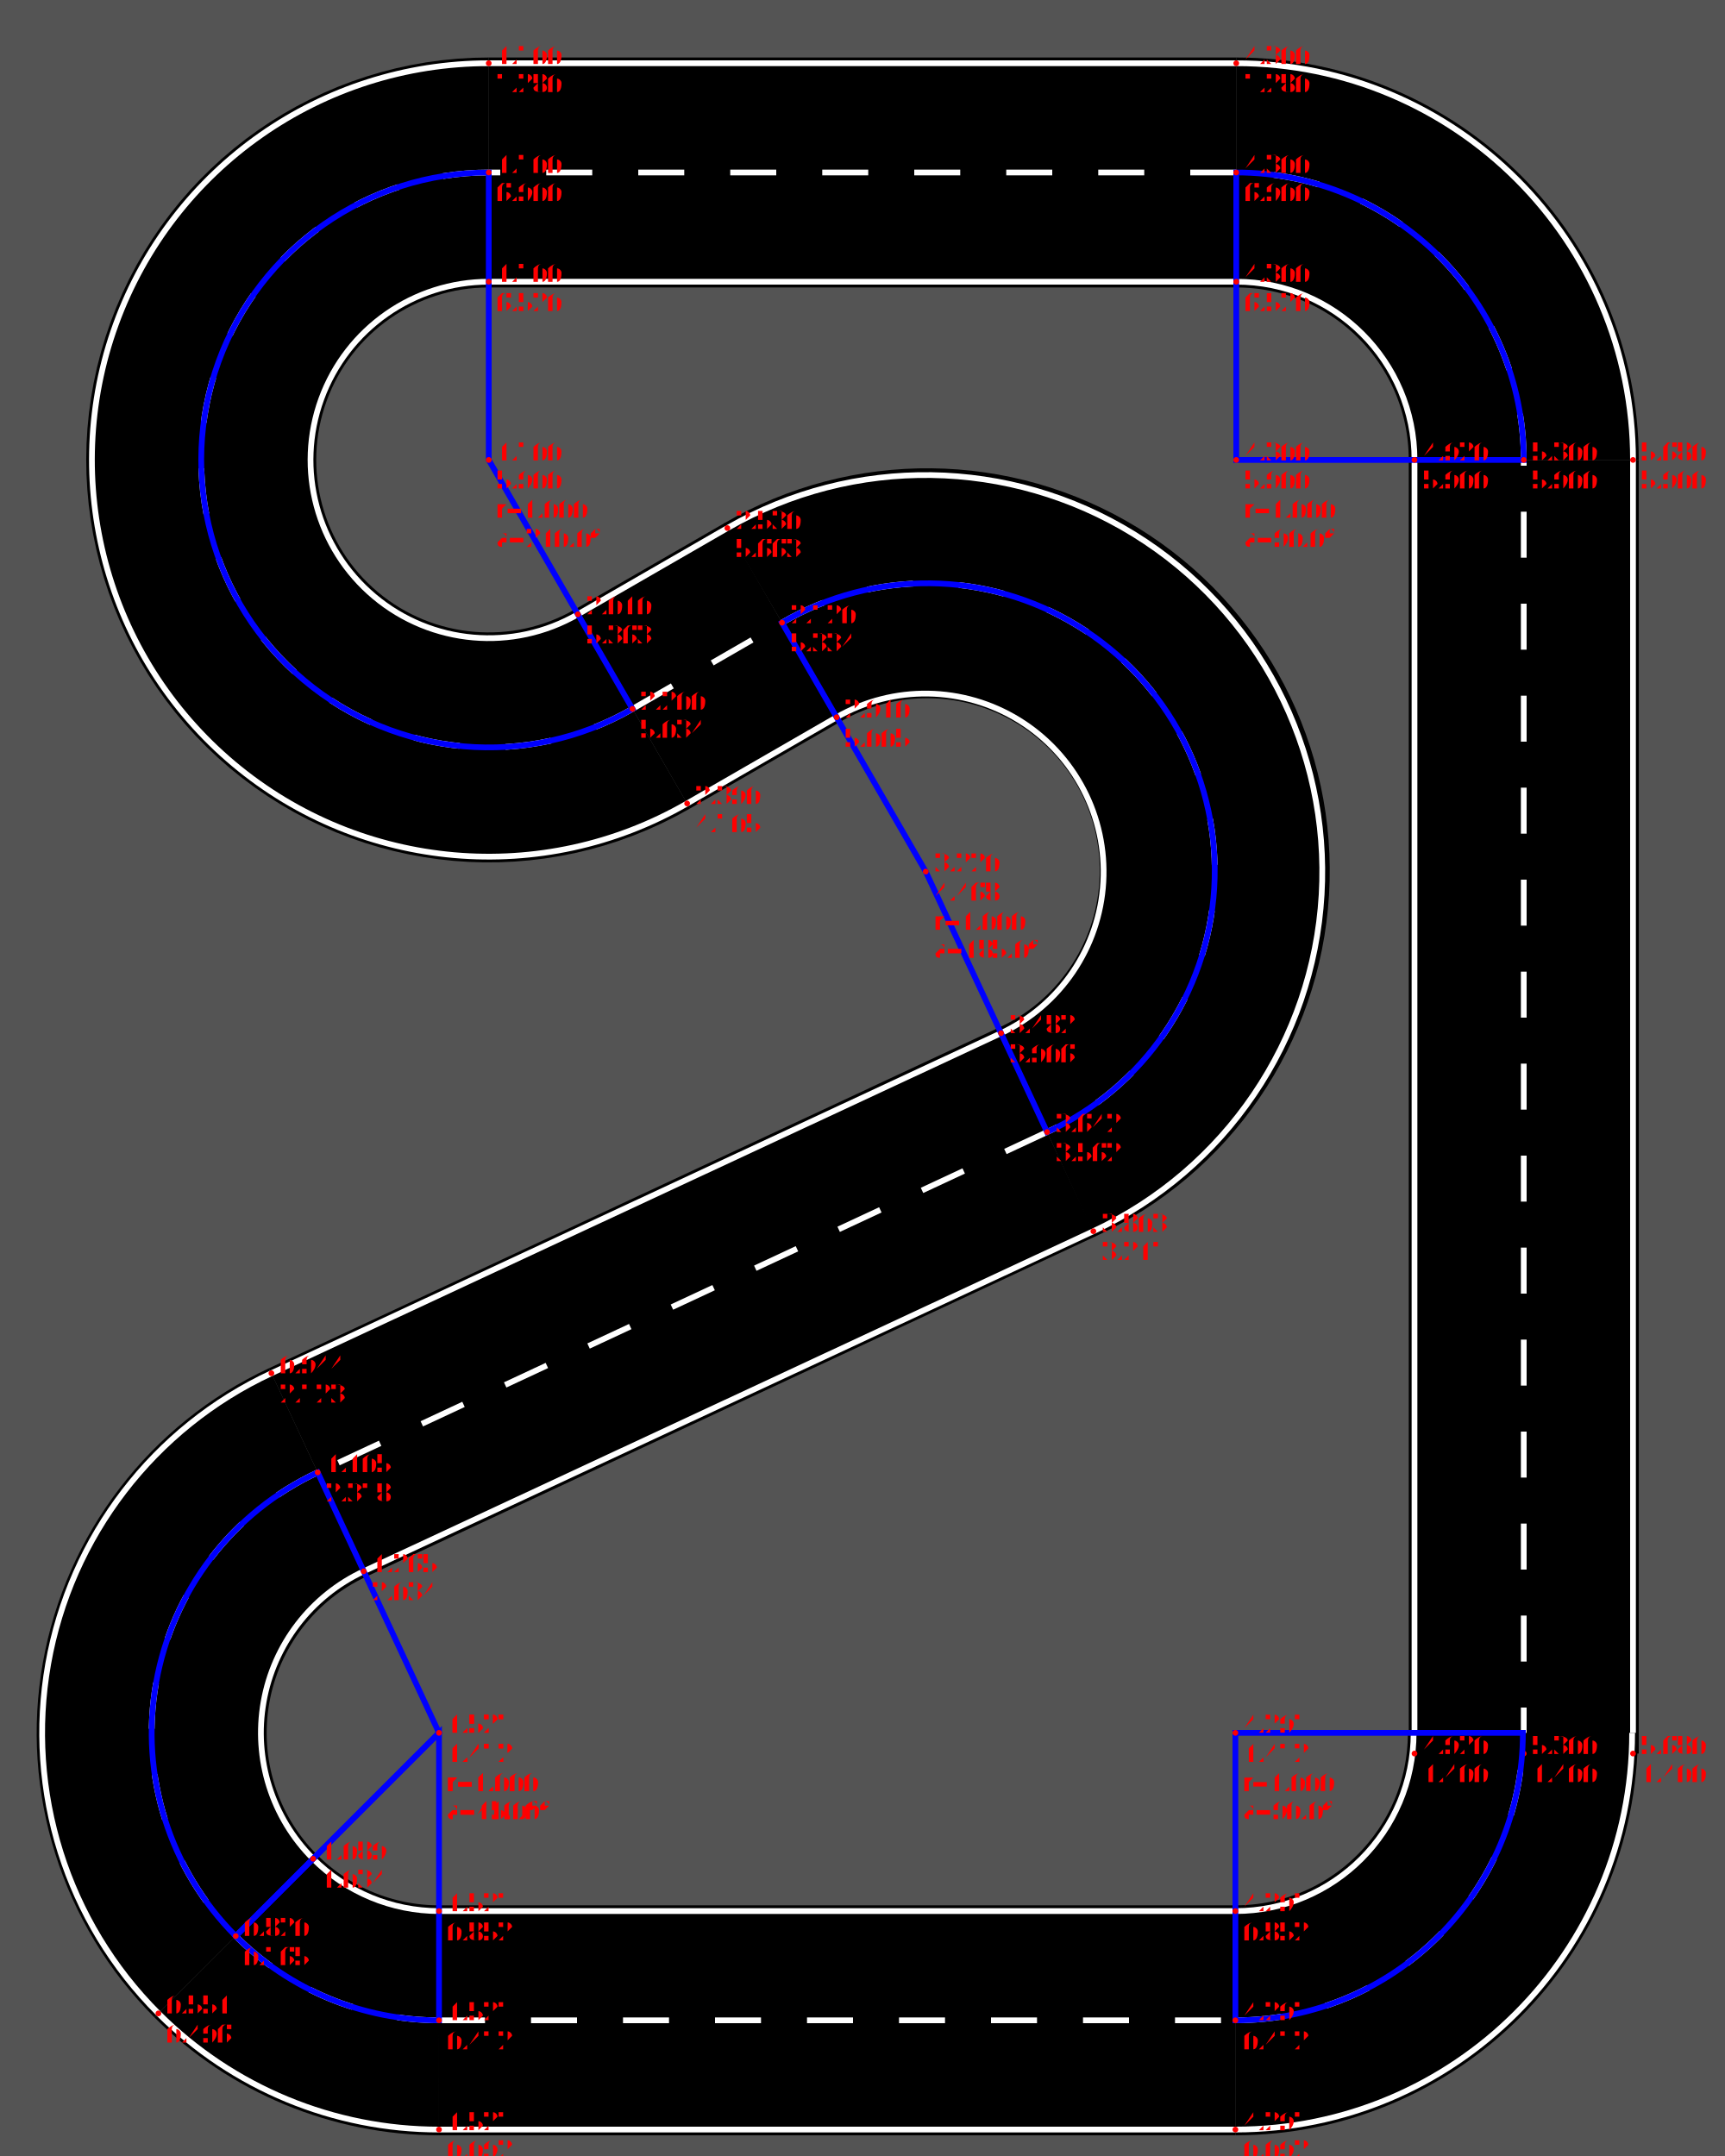
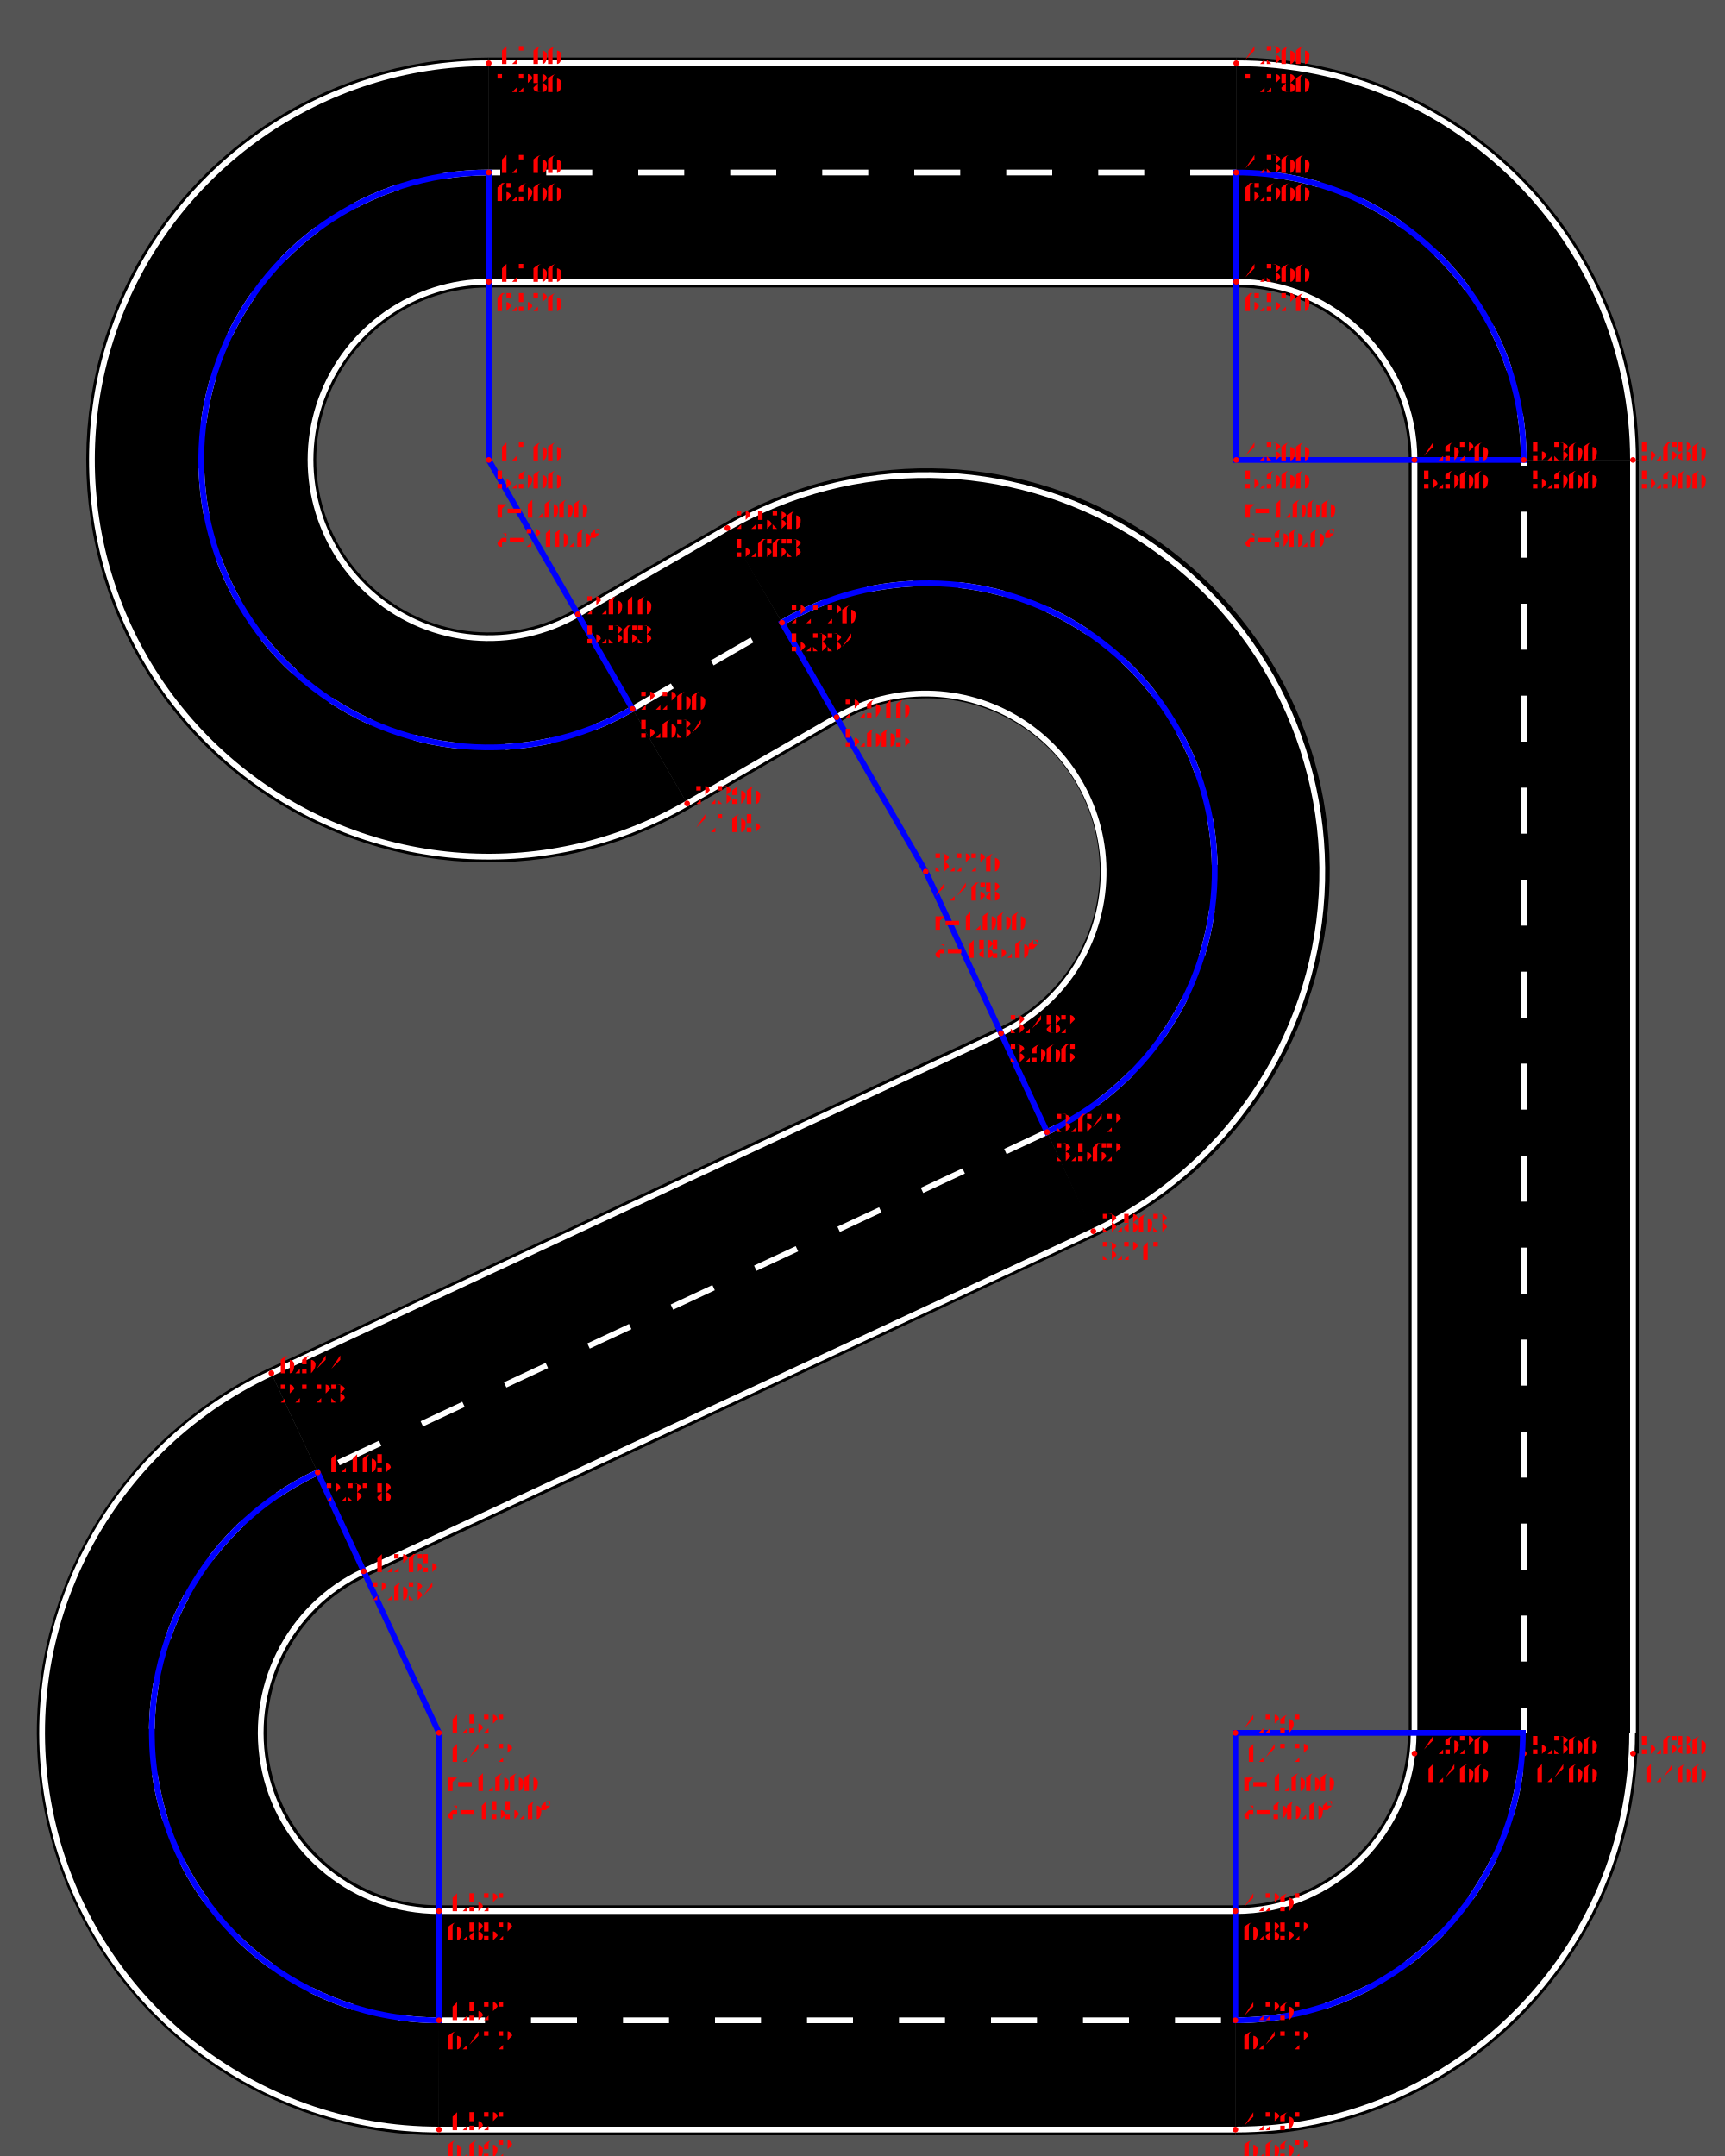
<svg xmlns="http://www.w3.org/2000/svg" width="6000.0" height="7500.0" viewBox="0.0 0.0 6.0 7.5" displayInline="False">
  <defs>
</defs>
  <rect x="0" y="0" width="6.0" height="7.5" fill="#545454" fill-opacity="1.0" />
  <path d="M5.3,6.1 L5.3,1.6" fill="none" stroke="#000000" stroke-width="0.8" />
  <path d="M5.3,6.1 L5.3,1.6" fill="none" stroke="#ffffff" stroke-width="0.02" style="stroke-miterlimit:4;stroke-dasharray:0.16,0.16;stroke-dashoffset:0" />
  <path d="M5.68,6.1 L5.68,1.6" fill="none" stroke="#ffffff" stroke-width="0.02" />
  <path d="M4.92,6.1 L4.92,1.6" fill="none" stroke="#ffffff" stroke-width="0.02" />
  <path d="M5.3,1.6 A1.0,1.0,0,0,0,4.3,0.6" fill="none" stroke="#000000" stroke-width="0.8" />
  <path d="M4.92,1.6 A0.62,0.62,0,0,0,4.3,0.98" fill="none" stroke="#ffffff" stroke-width="0.02" />
  <path d="M5.68,1.6 A1.38,1.38,0,0,0,4.3,0.22" fill="none" stroke="#ffffff" stroke-width="0.02" />
  <path d="M5.3,1.6 A1.0,1.0,0,0,0,4.3,0.6" fill="none" stroke="#ffffff" stroke-width="0.02" style="stroke-miterlimit:4;stroke-dasharray:0.16,0.16;stroke-dashoffset:0" />
  <path d="M4.3,0.6 L1.7,0.6" fill="none" stroke="#000000" stroke-width="0.8" />
  <path d="M4.3,0.6 L1.7,0.6" fill="none" stroke="#ffffff" stroke-width="0.02" style="stroke-miterlimit:4;stroke-dasharray:0.16,0.16;stroke-dashoffset:0" />
  <path d="M4.3,0.22 L1.7,0.22" fill="none" stroke="#ffffff" stroke-width="0.02" />
  <path d="M4.3,0.98 L1.7,0.98" fill="none" stroke="#ffffff" stroke-width="0.02" />
  <path d="M1.7,0.6 A1.0,1.0,0,1,0,2.2,2.466" fill="none" stroke="#000000" stroke-width="0.8" />
  <path d="M1.7,0.98 A0.62,0.62,0,1,0,2.01,2.137" fill="none" stroke="#ffffff" stroke-width="0.02" />
  <path d="M1.7,0.22 A1.38,1.38,0,1,0,2.39,2.795" fill="none" stroke="#ffffff" stroke-width="0.02" />
  <path d="M1.7,0.6 A1.0,1.0,0,1,0,2.2,2.466" fill="none" stroke="#ffffff" stroke-width="0.02" style="stroke-miterlimit:4;stroke-dasharray:0.16,0.16;stroke-dashoffset:0" />
  <path d="M2.2,2.466 L2.72,2.166" fill="none" stroke="#000000" stroke-width="0.8" />
  <path d="M2.2,2.466 L2.72,2.166" fill="none" stroke="#ffffff" stroke-width="0.02" style="stroke-miterlimit:4;stroke-dasharray:0.16,0.16;stroke-dashoffset:0" />
  <path d="M2.39,2.795 L2.91,2.495" fill="none" stroke="#ffffff" stroke-width="0.02" />
  <path d="M2.01,2.137 L2.53,1.837" fill="none" stroke="#ffffff" stroke-width="0.02" />
  <path d="M2.72,2.166 A1.0,1.0,0,1,1,3.642,3.938" fill="none" stroke="#000000" stroke-width="0.8" />
  <path d="M2.91,2.495 A0.62,0.62,0,1,1,3.482,3.594" fill="none" stroke="#ffffff" stroke-width="0.02" />
  <path d="M2.53,1.837 A1.38,1.38,0,1,1,3.803,4.283" fill="none" stroke="#ffffff" stroke-width="0.02" />
  <path d="M2.72,2.166 A1.0,1.0,0,1,1,3.642,3.938" fill="none" stroke="#ffffff" stroke-width="0.02" style="stroke-miterlimit:4;stroke-dasharray:0.16,0.16;stroke-dashoffset:0" />
  <path d="M3.642,3.938 L1.105,5.122" fill="none" stroke="#000000" stroke-width="0.8" />
  <path d="M3.642,3.938 L1.105,5.122" fill="none" stroke="#ffffff" stroke-width="0.02" style="stroke-miterlimit:4;stroke-dasharray:0.16,0.16;stroke-dashoffset:0" />
  <path d="M3.482,3.594 L0.944,4.777" fill="none" stroke="#ffffff" stroke-width="0.02" />
  <path d="M3.803,4.283 L1.265,5.466" fill="none" stroke="#ffffff" stroke-width="0.02" />
-   <path d="M1.105,5.122 A1.0,1.0,0,0,0,0.82,6.735" fill="none" stroke="#000000" stroke-width="0.8" />
-   <path d="M1.265,5.466 A0.62,0.62,0,0,0,1.089,6.466" fill="none" stroke="#ffffff" stroke-width="0.02" />
-   <path d="M0.944,4.777 A1.38,1.38,0,0,0,0.551,7.004" fill="none" stroke="#ffffff" stroke-width="0.02" />
-   <path d="M1.105,5.122 A1.0,1.0,0,0,0,0.82,6.735" fill="none" stroke="#ffffff" stroke-width="0.02" style="stroke-miterlimit:4;stroke-dasharray:0.16,0.16;stroke-dashoffset:0" />
-   <path d="M0.82,6.735 A1.0,1.0,0,0,0,1.527,7.028" fill="none" stroke="#000000" stroke-width="0.8" />
-   <path d="M1.089,6.466 A0.62,0.62,0,0,0,1.527,6.648" fill="none" stroke="#ffffff" stroke-width="0.02" />
-   <path d="M0.551,7.004 A1.38,1.38,0,0,0,1.527,7.408" fill="none" stroke="#ffffff" stroke-width="0.02" />
-   <path d="M0.82,6.735 A1.0,1.0,0,0,0,1.527,7.028" fill="none" stroke="#ffffff" stroke-width="0.02" style="stroke-miterlimit:4;stroke-dasharray:0.16,0.16;stroke-dashoffset:0" />
+   <path d="M1.105,5.122 A1.0,1.0,0,0,0,1.527,7.028" fill="none" stroke="#000000" stroke-width="0.8" />
+   <path d="M1.265,5.466 A0.62,0.62,0,0,0,1.527,6.648" fill="none" stroke="#ffffff" stroke-width="0.02" />
+   <path d="M0.944,4.777 A1.38,1.38,0,0,0,1.527,7.408" fill="none" stroke="#ffffff" stroke-width="0.02" />
+   <path d="M1.105,5.122 A1.0,1.0,0,0,0,1.527,7.028" fill="none" stroke="#ffffff" stroke-width="0.02" style="stroke-miterlimit:4;stroke-dasharray:0.16,0.16;stroke-dashoffset:0" />
  <path d="M1.527,7.028 L4.297,7.028" fill="none" stroke="#000000" stroke-width="0.8" />
  <path d="M1.527,7.028 L4.297,7.028" fill="none" stroke="#ffffff" stroke-width="0.02" style="stroke-miterlimit:4;stroke-dasharray:0.16,0.16;stroke-dashoffset:0" />
  <path d="M1.527,7.408 L4.297,7.408" fill="none" stroke="#ffffff" stroke-width="0.02" />
  <path d="M1.527,6.648 L4.297,6.648" fill="none" stroke="#ffffff" stroke-width="0.02" />
  <path d="M4.297,7.028 A1.0,1.0,0,0,0,5.297,6.028" fill="none" stroke="#000000" stroke-width="0.8" />
  <path d="M4.297,6.648 A0.62,0.62,0,0,0,4.917,6.028" fill="none" stroke="#ffffff" stroke-width="0.02" />
  <path d="M4.297,7.408 A1.38,1.38,0,0,0,5.677,6.028" fill="none" stroke="#ffffff" stroke-width="0.02" />
  <path d="M4.297,7.028 A1.0,1.0,0,0,0,5.297,6.028" fill="none" stroke="#ffffff" stroke-width="0.02" style="stroke-miterlimit:4;stroke-dasharray:0.16,0.16;stroke-dashoffset:0" />
  <circle cx="5.3" cy="6.1" r="0.01" fill="red" stroke-width="0" stroke="#000000" />
  <text x="5.332" y="6.1" font-size="0.1" fill="red">
    <tspan x="5.332" dy="0em">5.300</tspan>
    <tspan x="5.332" dy="1em">1.400</tspan>
  </text>
  <circle cx="5.68" cy="6.1" r="0.01" fill="red" stroke-width="0" stroke="#000000" />
  <text x="5.712" y="6.1" font-size="0.1" fill="red">
    <tspan x="5.712" dy="0em">5.680</tspan>
    <tspan x="5.712" dy="1em">1.400</tspan>
  </text>
  <circle cx="4.92" cy="6.1" r="0.01" fill="red" stroke-width="0" stroke="#000000" />
  <text x="4.952" y="6.1" font-size="0.1" fill="red">
    <tspan x="4.952" dy="0em">4.920</tspan>
    <tspan x="4.952" dy="1em">1.400</tspan>
  </text>
  <path d="M5.3,1.6 A1.0,1.0,0,0,0,4.3,0.6 L4.3,1.6 A0,0,0,0,0,4.3,1.6 Z" fill="none" stroke="blue" stroke-width="0.02" />
  <circle cx="4.3" cy="1.6" r="0.01" fill="red" stroke-width="0" stroke="#000000" />
  <text x="4.332" y="1.6" font-size="0.1" fill="red">
    <tspan x="4.332" dy="0em">4.300</tspan>
    <tspan x="4.332" dy="1em">5.900</tspan>
    <tspan x="4.332" dy="1em">r=1.000</tspan>
    <tspan x="4.332" dy="1em">a=90.0°</tspan>
  </text>
  <circle cx="5.3" cy="1.6" r="0.01" fill="red" stroke-width="0" stroke="#000000" />
  <text x="5.332" y="1.6" font-size="0.1" fill="red">
    <tspan x="5.332" dy="0em">5.300</tspan>
    <tspan x="5.332" dy="1em">5.900</tspan>
  </text>
  <circle cx="5.68" cy="1.6" r="0.01" fill="red" stroke-width="0" stroke="#000000" />
  <text x="5.712" y="1.6" font-size="0.1" fill="red">
    <tspan x="5.712" dy="0em">5.680</tspan>
    <tspan x="5.712" dy="1em">5.900</tspan>
  </text>
  <circle cx="4.92" cy="1.6" r="0.01" fill="red" stroke-width="0" stroke="#000000" />
  <text x="4.952" y="1.6" font-size="0.1" fill="red">
    <tspan x="4.952" dy="0em">4.920</tspan>
    <tspan x="4.952" dy="1em">5.900</tspan>
  </text>
  <circle cx="4.3" cy="0.6" r="0.01" fill="red" stroke-width="0" stroke="#000000" />
  <text x="4.332" y="0.6" font-size="0.1" fill="red">
    <tspan x="4.332" dy="0em">4.300</tspan>
    <tspan x="4.332" dy="1em">6.900</tspan>
  </text>
  <circle cx="4.3" cy="0.22" r="0.01" fill="red" stroke-width="0" stroke="#000000" />
  <text x="4.332" y="0.22" font-size="0.1" fill="red">
    <tspan x="4.332" dy="0em">4.300</tspan>
    <tspan x="4.332" dy="1em">7.280</tspan>
  </text>
  <circle cx="4.3" cy="0.98" r="0.01" fill="red" stroke-width="0" stroke="#000000" />
  <text x="4.332" y="0.98" font-size="0.1" fill="red">
    <tspan x="4.332" dy="0em">4.300</tspan>
    <tspan x="4.332" dy="1em">6.520</tspan>
  </text>
  <path d="M1.7,0.6 A1.0,1.0,0,1,0,2.2,2.466 L1.7,1.6 A0,0,0,1,0,1.7,1.6 Z" fill="none" stroke="blue" stroke-width="0.02" />
  <circle cx="1.7" cy="1.6" r="0.01" fill="red" stroke-width="0" stroke="#000000" />
  <text x="1.732" y="1.6" font-size="0.1" fill="red">
    <tspan x="1.732" dy="0em">1.700</tspan>
    <tspan x="1.732" dy="1em">5.900</tspan>
    <tspan x="1.732" dy="1em">r=1.000</tspan>
    <tspan x="1.732" dy="1em">a=210.0°</tspan>
  </text>
  <circle cx="1.7" cy="0.6" r="0.01" fill="red" stroke-width="0" stroke="#000000" />
  <text x="1.732" y="0.6" font-size="0.1" fill="red">
    <tspan x="1.732" dy="0em">1.700</tspan>
    <tspan x="1.732" dy="1em">6.900</tspan>
  </text>
  <circle cx="1.7" cy="0.22" r="0.01" fill="red" stroke-width="0" stroke="#000000" />
  <text x="1.732" y="0.22" font-size="0.1" fill="red">
    <tspan x="1.732" dy="0em">1.700</tspan>
    <tspan x="1.732" dy="1em">7.280</tspan>
  </text>
  <circle cx="1.7" cy="0.98" r="0.01" fill="red" stroke-width="0" stroke="#000000" />
  <text x="1.732" y="0.98" font-size="0.1" fill="red">
    <tspan x="1.732" dy="0em">1.700</tspan>
    <tspan x="1.732" dy="1em">6.520</tspan>
  </text>
  <circle cx="2.2" cy="2.466" r="0.01" fill="red" stroke-width="0" stroke="#000000" />
  <text x="2.232" y="2.466" font-size="0.1" fill="red">
    <tspan x="2.232" dy="0em">2.200</tspan>
    <tspan x="2.232" dy="1em">5.034</tspan>
  </text>
  <circle cx="2.39" cy="2.795" r="0.01" fill="red" stroke-width="0" stroke="#000000" />
  <text x="2.422" y="2.795" font-size="0.1" fill="red">
    <tspan x="2.422" dy="0em">2.390</tspan>
    <tspan x="2.422" dy="1em">4.705</tspan>
  </text>
  <circle cx="2.01" cy="2.137" r="0.01" fill="red" stroke-width="0" stroke="#000000" />
  <text x="2.042" y="2.137" font-size="0.1" fill="red">
    <tspan x="2.042" dy="0em">2.010</tspan>
    <tspan x="2.042" dy="1em">5.363</tspan>
  </text>
  <path d="M2.72,2.166 A1.0,1.0,0,1,1,3.642,3.938 L3.22,3.032 A0,0,0,1,1,3.22,3.032 Z" fill="none" stroke="blue" stroke-width="0.02" />
  <circle cx="3.22" cy="3.032" r="0.01" fill="red" stroke-width="0" stroke="#000000" />
  <text x="3.252" y="3.032" font-size="0.1" fill="red">
    <tspan x="3.252" dy="0em">3.220</tspan>
    <tspan x="3.252" dy="1em">4.468</tspan>
    <tspan x="3.252" dy="1em">r=1.000</tspan>
    <tspan x="3.252" dy="1em">a=185.0°</tspan>
  </text>
  <circle cx="2.72" cy="2.166" r="0.01" fill="red" stroke-width="0" stroke="#000000" />
  <text x="2.752" y="2.166" font-size="0.1" fill="red">
    <tspan x="2.752" dy="0em">2.720</tspan>
    <tspan x="2.752" dy="1em">5.334</tspan>
  </text>
  <circle cx="2.91" cy="2.495" r="0.01" fill="red" stroke-width="0" stroke="#000000" />
  <text x="2.942" y="2.495" font-size="0.1" fill="red">
    <tspan x="2.942" dy="0em">2.910</tspan>
    <tspan x="2.942" dy="1em">5.005</tspan>
  </text>
  <circle cx="2.53" cy="1.837" r="0.01" fill="red" stroke-width="0" stroke="#000000" />
  <text x="2.562" y="1.837" font-size="0.1" fill="red">
    <tspan x="2.562" dy="0em">2.530</tspan>
    <tspan x="2.562" dy="1em">5.663</tspan>
  </text>
  <circle cx="3.642" cy="3.938" r="0.01" fill="red" stroke-width="0" stroke="#000000" />
  <text x="3.674" y="3.938" font-size="0.1" fill="red">
    <tspan x="3.674" dy="0em">3.642</tspan>
    <tspan x="3.674" dy="1em">3.562</tspan>
  </text>
  <circle cx="3.482" cy="3.594" r="0.01" fill="red" stroke-width="0" stroke="#000000" />
  <text x="3.514" y="3.594" font-size="0.1" fill="red">
    <tspan x="3.514" dy="0em">3.482</tspan>
    <tspan x="3.514" dy="1em">3.906</tspan>
  </text>
  <circle cx="3.803" cy="4.283" r="0.01" fill="red" stroke-width="0" stroke="#000000" />
  <text x="3.835" y="4.283" font-size="0.1" fill="red">
    <tspan x="3.835" dy="0em">3.803</tspan>
    <tspan x="3.835" dy="1em">3.217</tspan>
  </text>
-   <path d="M1.105,5.122 A1.0,1.0,0,0,0,0.82,6.735 L1.527,6.028 A0,0,0,0,0,1.527,6.028 Z" fill="none" stroke="blue" stroke-width="0.02" />
+   <path d="M1.105,5.122 A1.0,1.0,0,0,0,1.527,7.028 L1.527,6.028 A0,0,0,0,0,1.527,6.028 Z" fill="none" stroke="blue" stroke-width="0.02" />
  <circle cx="1.527" cy="6.028" r="0.01" fill="red" stroke-width="0" stroke="#000000" />
  <text x="1.559" y="6.028" font-size="0.1" fill="red">
    <tspan x="1.559" dy="0em">1.527</tspan>
    <tspan x="1.559" dy="1em">1.472</tspan>
    <tspan x="1.559" dy="1em">r=1.000</tspan>
-     <tspan x="1.559" dy="1em">a=110.0°</tspan>
+     <tspan x="1.559" dy="1em">a=155.0°</tspan>
  </text>
  <circle cx="1.105" cy="5.122" r="0.01" fill="red" stroke-width="0" stroke="#000000" />
  <text x="1.137" y="5.122" font-size="0.1" fill="red">
    <tspan x="1.137" dy="0em">1.105</tspan>
    <tspan x="1.137" dy="1em">2.378</tspan>
  </text>
  <circle cx="0.944" cy="4.777" r="0.01" fill="red" stroke-width="0" stroke="#000000" />
  <text x="0.976" y="4.777" font-size="0.1" fill="red">
    <tspan x="0.976" dy="0em">0.944</tspan>
    <tspan x="0.976" dy="1em">2.723</tspan>
  </text>
  <circle cx="1.265" cy="5.466" r="0.01" fill="red" stroke-width="0" stroke="#000000" />
  <text x="1.297" y="5.466" font-size="0.1" fill="red">
    <tspan x="1.297" dy="0em">1.265</tspan>
    <tspan x="1.297" dy="1em">2.034</tspan>
  </text>
-   <path d="M0.82,6.735 A1.0,1.0,0,0,0,1.527,7.028 L1.527,6.028 A0,0,0,0,0,1.527,6.028 Z" fill="none" stroke="blue" stroke-width="0.02" />
-   <circle cx="1.527" cy="6.028" r="0.01" fill="red" stroke-width="0" stroke="#000000" />
-   <text x="1.559" y="6.028" font-size="0.1" fill="red">
-     <tspan x="1.559" dy="0em">1.527</tspan>
-     <tspan x="1.559" dy="1em">1.472</tspan>
-     <tspan x="1.559" dy="1em">r=1.000</tspan>
-     <tspan x="1.559" dy="1em">a=45.0°</tspan>
-   </text>
-   <circle cx="0.82" cy="6.735" r="0.01" fill="red" stroke-width="0" stroke="#000000" />
-   <text x="0.852" y="6.735" font-size="0.1" fill="red">
-     <tspan x="0.852" dy="0em">0.820</tspan>
-     <tspan x="0.852" dy="1em">0.765</tspan>
-   </text>
-   <circle cx="0.551" cy="7.004" r="0.01" fill="red" stroke-width="0" stroke="#000000" />
-   <text x="0.583" y="7.004" font-size="0.1" fill="red">
-     <tspan x="0.583" dy="0em">0.551</tspan>
-     <tspan x="0.583" dy="1em">0.496</tspan>
-   </text>
-   <circle cx="1.089" cy="6.466" r="0.01" fill="red" stroke-width="0" stroke="#000000" />
-   <text x="1.121" y="6.466" font-size="0.1" fill="red">
-     <tspan x="1.121" dy="0em">1.089</tspan>
-     <tspan x="1.121" dy="1em">1.034</tspan>
-   </text>
  <circle cx="1.527" cy="7.028" r="0.01" fill="red" stroke-width="0" stroke="#000000" />
  <text x="1.559" y="7.028" font-size="0.1" fill="red">
    <tspan x="1.559" dy="0em">1.527</tspan>
    <tspan x="1.559" dy="1em">0.472</tspan>
  </text>
  <circle cx="1.527" cy="7.408" r="0.01" fill="red" stroke-width="0" stroke="#000000" />
  <text x="1.559" y="7.408" font-size="0.1" fill="red">
    <tspan x="1.559" dy="0em">1.527</tspan>
    <tspan x="1.559" dy="1em">0.092</tspan>
  </text>
  <circle cx="1.527" cy="6.648" r="0.01" fill="red" stroke-width="0" stroke="#000000" />
  <text x="1.559" y="6.648" font-size="0.1" fill="red">
    <tspan x="1.559" dy="0em">1.527</tspan>
    <tspan x="1.559" dy="1em">0.852</tspan>
  </text>
  <path d="M4.297,7.028 A1.0,1.0,0,0,0,5.297,6.028 L4.297,6.028 A0,0,0,0,0,4.297,6.028 Z" fill="none" stroke="blue" stroke-width="0.02" />
  <circle cx="4.297" cy="6.028" r="0.01" fill="red" stroke-width="0" stroke="#000000" />
  <text x="4.329" y="6.028" font-size="0.1" fill="red">
    <tspan x="4.329" dy="0em">4.297</tspan>
    <tspan x="4.329" dy="1em">1.472</tspan>
    <tspan x="4.329" dy="1em">r=1.000</tspan>
    <tspan x="4.329" dy="1em">a=90.0°</tspan>
  </text>
  <circle cx="4.297" cy="7.028" r="0.01" fill="red" stroke-width="0" stroke="#000000" />
  <text x="4.329" y="7.028" font-size="0.1" fill="red">
    <tspan x="4.329" dy="0em">4.297</tspan>
    <tspan x="4.329" dy="1em">0.472</tspan>
  </text>
  <circle cx="4.297" cy="7.408" r="0.01" fill="red" stroke-width="0" stroke="#000000" />
  <text x="4.329" y="7.408" font-size="0.1" fill="red">
    <tspan x="4.329" dy="0em">4.297</tspan>
    <tspan x="4.329" dy="1em">0.092</tspan>
  </text>
  <circle cx="4.297" cy="6.648" r="0.01" fill="red" stroke-width="0" stroke="#000000" />
  <text x="4.329" y="6.648" font-size="0.1" fill="red">
    <tspan x="4.329" dy="0em">4.297</tspan>
    <tspan x="4.329" dy="1em">0.852</tspan>
  </text>
</svg>
